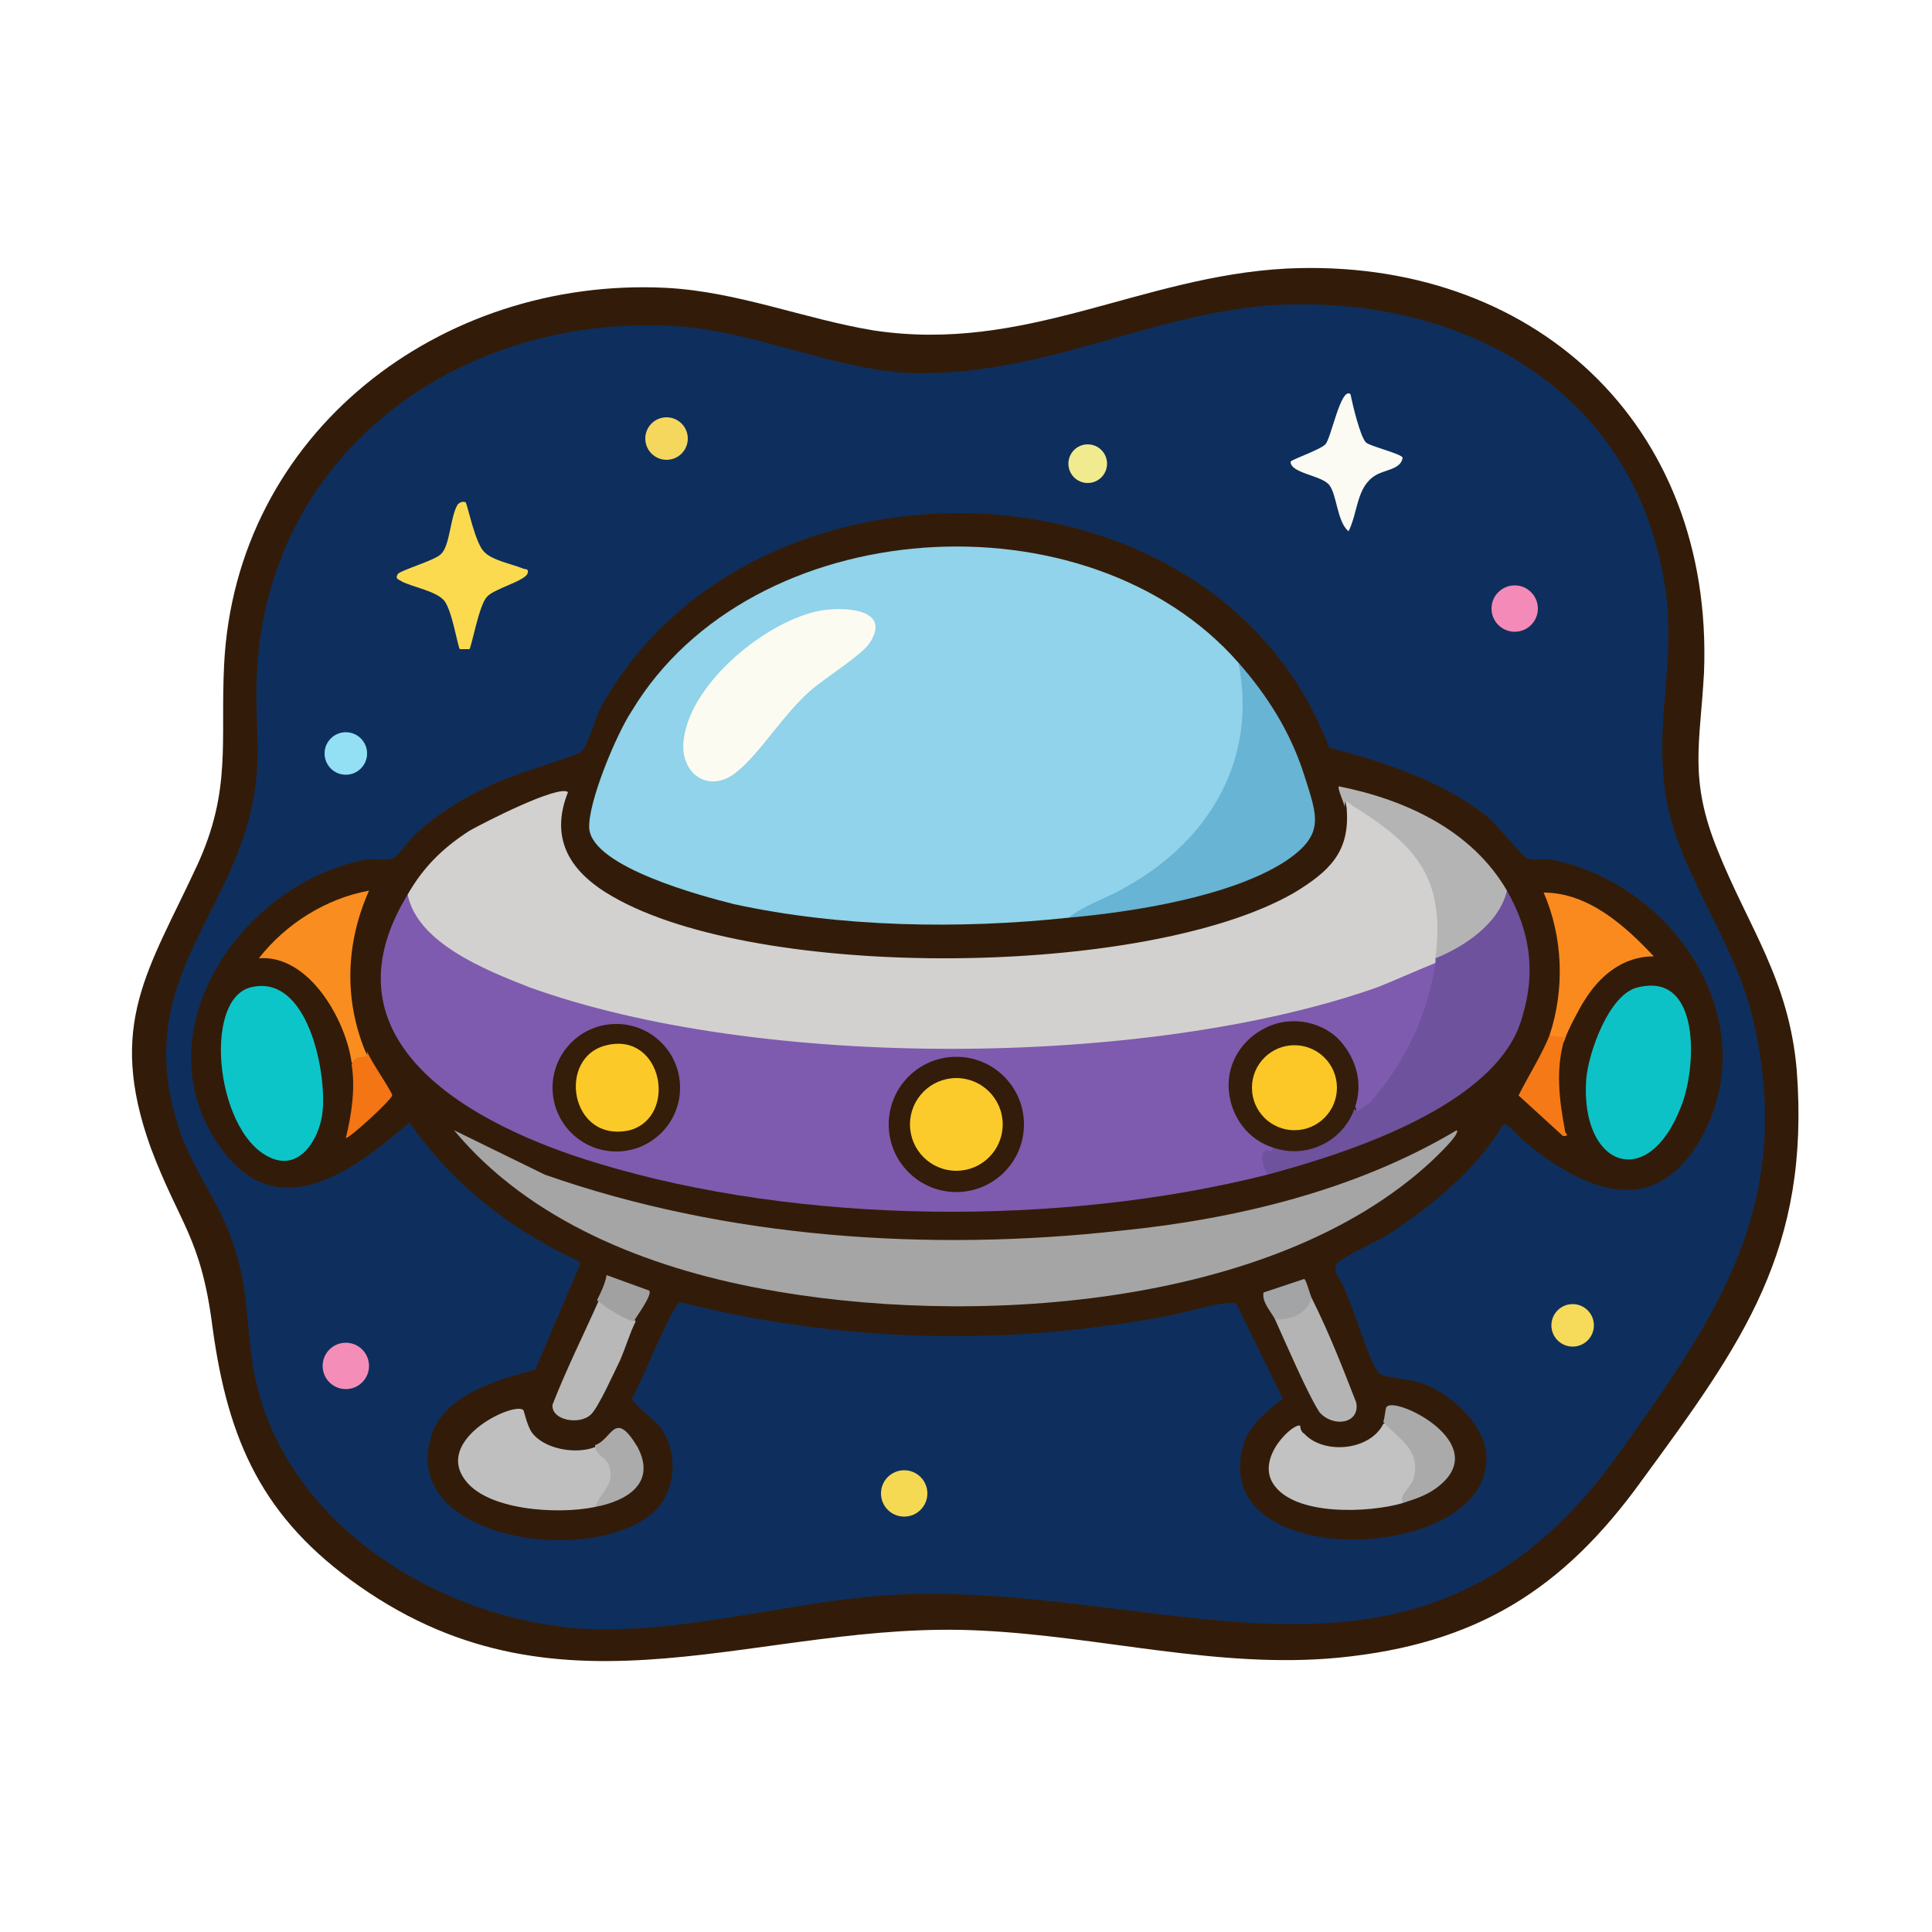
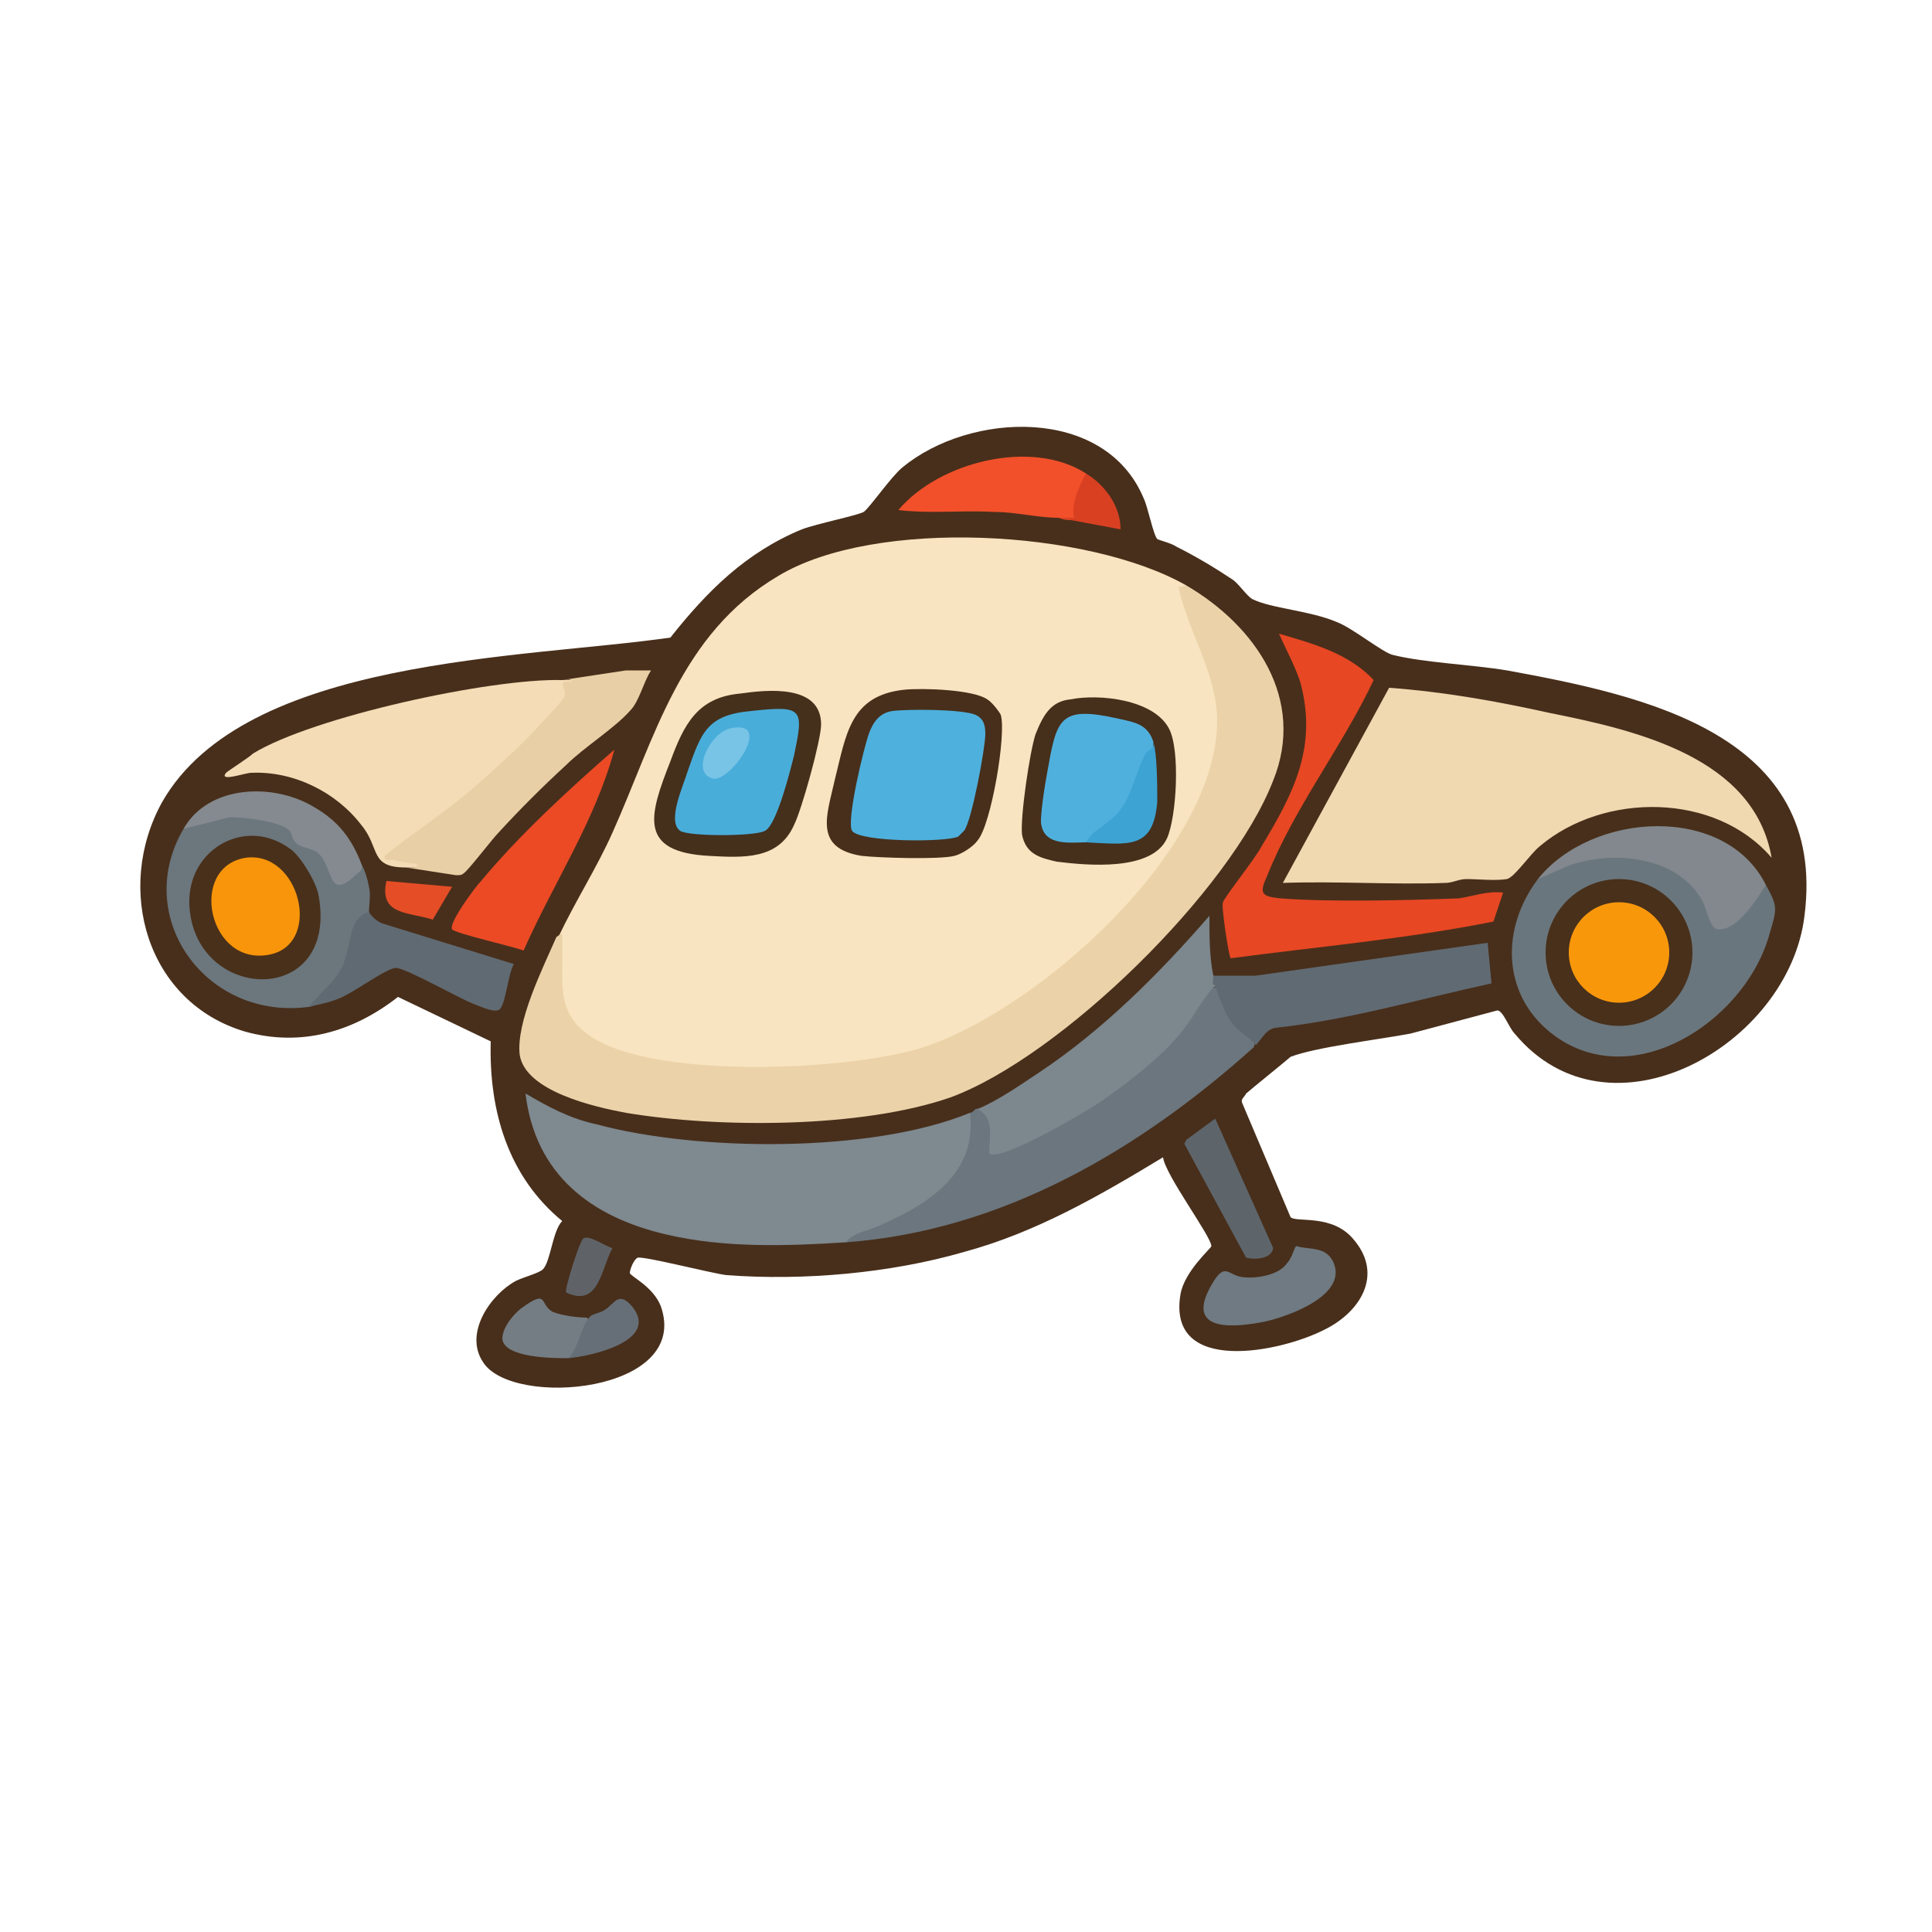
<svg xmlns="http://www.w3.org/2000/svg" viewBox="0 0 100 100">
  <g>
-     <path fill="#321C09" d="M66.6 13.9c12.7-.6 22.1 8 21.6 20.9c-.2 3.7-.8 5.5 .7 9.2c1.6 4 3.7 6.7 4.1 11.4c.7 9.3-2.8 14.1-8 21.2c-4.1 5.7-8.6 8.5-15.7 9.2c-6.2 .6-12.3-1.1-18.5-1.4c-11.4-.6-21.5 5.2-32.2-2.3c-5-3.5-6.8-7.5-7.6-13.4c-.6-4.7-1.7-5.3-3.2-9.3c-2.3-6.4-.1-9.2 2.4-14.6c1.8-3.9 1.2-6.4 1.4-10.4c.6-12 11.2-20.1 22.9-19.5c3.7 .2 7.1 1.6 10.7 2.2C53.1 18.3 59 14.3 66.6 13.9z" />
-     <path fill="#0E2F5D" d="M65.8 15.8c9.9-.6 18.9 4.4 20.4 14.7c.5 3.4-.4 6.4-.1 9.7c.3 4.4 3.5 8 4.6 12.4c2.3 9.7-1.8 15.5-7.1 22.9c-10 13.7-22.3 6.8-36.1 7c-5.9 .1-11.5 2.1-17.4 1.8c-7.1-.5-14.7-5-16.7-12.2c-.7-2.4-.4-4.9-1.2-7.3c-.6-2.2-2-3.9-2.8-6c-3-8.4 3.4-11.6 3.9-18.9c.1-1.7-.1-3.4 0-5.1c.6-11.6 10.8-18.7 21.9-17.9c3.9 .3 7.7 2.1 11.6 2.4C53.8 19.6 59.2 16.3 65.8 15.8z" />
-     <path fill="#321C09" d="M68.8 38.7c2.7 .7 5.8 1.7 8.1 3.5c.5 .4 1.9 2.1 2.1 2.2c.4 .2 .9 0 1.3 .1c6.3 1.2 11.2 8.4 7.7 14.5c-2.5 4.3-6.2 2.5-9.2 0c-.2-.2-.8-.9-1-.8c-1.4 2.4-3.8 4.3-6.1 5.8c-.4 .2-2.4 1.2-2.5 1.4c-.1 .2-.1 .4 0 .6c.7 .9 1.6 4.5 2.2 5.1c.2 .2 1.7 .3 2.2 .5c1.4 .5 3 1.9 3.3 3.4c.9 5.9-14.2 6.6-12.6 0c.2-1.1 1.3-2 2.1-2.6l-2.4-4.9c-.2-.3-2.9 .5-3.5 .6c-8.4 1.6-17 1.4-25.3-.7c-.4 .1-2.1 4.4-2.5 5c0 .2 1.2 1.1 1.5 1.5c.9 1.3 .8 3.1-.2 4.2c-3 3.1-13.3 1.7-11.7-3.7c.6-2.2 3.5-3 5.4-3.5l2.3-5.4l0-.2c-3.5-1.6-6.6-4-8.8-7.2c-2.6 2.2-6.4 5.3-9.4 1.8c-4.9-5.9 .4-14.1 7.1-15.4c.5-.1 1.1 .1 1.5-.1c.2-.1 .9-1.1 1.3-1.4c1.2-1.1 3-2.1 4.5-2.7c.7-.3 3.7-1.2 3.9-1.4c.3-.3 .7-1.6 .9-2.1C38.6 22.6 62.9 23.1 68.8 38.7z" />
-     <path fill="#FBDA50" d="M24.1 26c.1 .1 .5 2.2 1 2.6c.4 .4 1.4 .6 1.9 .8c.2 .1 .4 0 .3 .3c-.2 .4-1.8 .8-2.1 1.2c-.4 .4-.8 2.6-.9 2.7c0 0-.5 0-.5 0c-.1-.1-.4-2-.8-2.5c-.4-.5-1.6-.7-2.2-1c-.1-.1-.4-.1-.2-.4c.2-.2 1.9-.7 2.2-1c.5-.4 .5-2 .9-2.6C23.7 26.1 23.9 25.9 24.1 26z" />
-     <path fill="#FBFAF3" d="M69.9 20.4c.1 .5 .5 2.2 .8 2.5c.2 .2 1.9 .6 1.9 .8c-.1 .6-.9 .6-1.4 .9c-1 .6-.9 1.9-1.4 2.9c-.6-.5-.6-1.9-1-2.4c-.4-.5-2-.6-2-1.2c0-.1 1.5-.6 1.8-.9C68.9 22.7 69.4 20 69.9 20.4z" />
-     <circle fill="#F48AB7" cx="78.4" cy="31.5" r="1.2" />
-     <circle fill="#F48EB9" cx="17.9" cy="70.7" r="1.2" />
-     <circle fill="#F6D953" cx="46.8" cy="77.3" r="1.2" />
-     <circle fill="#F6D75D" cx="34.5" cy="22.7" r="1.1" />
-     <circle fill="#F6DA5A" cx="81.4" cy="68.6" r="1.1" />
-     <circle fill="#93E0F5" cx="17.9" cy="39" r="1.1" />
-     <circle fill="#F1EB8F" cx="56.3" cy="24" r="1" />
-     <path fill="#90D3EA" d="M64.1 34.3c.7 1.1 .6 2.4 .4 3.6C63.9 42.7 59.8 46.3 55.3 47.5c-5.6 .6-11.8 .5-17.3-.7c-1.6-.4-7.3-1.9-7.5-3.9c-.1-1.3 1.4-4.9 2.2-6.1C38.9 26.5 56.3 25.4 64.1 34.3z" />
-     <path fill="#7E5BAE" d="M74.3 49.8c.1 .1 .1 .2 .2 .3c.5 1.3-2.9 7.8-4.2 7.7c-.1 0-.2-.2-.1-.4c-.2-.3-.2-.7-.1-1.3c-1.4-6.5-9.8-.7-4.2 2.9l.1 .4c.3 .2 .1 .5-.3 .5c.2 .4 .1 .7-.1 .9c-10.7 2.7-24.2 2.6-34.7-.6C24.6 58.3 16.4 54 21.1 46.3c.3 .1 .6 .4 .7 .9c2.3 3.4 9.9 5 13.6 5.6c12.3 2.2 26.7 1.6 38.4-3.1L74.3 49.8z" />
-     <path fill="#D2D1D0" d="M21.1 46.3c.8-1.4 1.8-2.4 3.2-3.3c.7-.4 4.6-2.4 5.1-2c-1 2.5 .2 4.2 2.3 5.4c7.6 4.4 27.7 4.2 35.3-.2C68.8 45.1 69.9 44.1 69.7 41.8c-.1-.5-.1-.6 .2-.6c1.9 1.1 3.9 2.6 4.6 4.8c.3 1 .6 2.8-.1 3.6c.1 0 .1 .1 0 .2c-1 .4-2.1 .9-3.1 1.3c-11.9 4.2-32 4.3-43.9 0C25.1 50.2 21.6 48.8 21.1 46.3z" />
-     <path fill="#A6A5A5" d="M75.4 58.5c.2 .2-1.1 1.4-1.3 1.6c-8.3 7.7-24.1 8.6-34.7 6.6c-5.9-1.1-12-3.5-15.9-8.2l4.7 2.3c9.4 3.3 19.9 4 29.8 2.9C64 63.1 70.2 61.6 75.4 58.5z" />
-     <path fill="#6E529E" d="M65.6 60.8c-.3-.5-.5-1.5 .2-1.2l.1-.2l.3-.2c1.4 .4 2.9-.3 3.5-1.7l.4-.1c.1 .3 .7-.3 .8-.3C72.7 55 73.9 52.6 74.3 49.8c0-.1 0-.1 0-.2l.2-.4c1.3-.6 2.6-1.5 3.1-2.9L78 46.1c1.2 2.1 1.5 4.2 .8 6.5C77.6 57.2 69.7 59.7 65.6 60.8z" />
-     <path fill="#67B4D4" d="M55.3 47.5c.9-.7 2-1 3-1.6C62.6 43.5 65.1 39.3 64.1 34.3c1.5 1.7 2.7 3.6 3.4 5.8c.7 2.2 1.1 3.1-1 4.5C63.7 46.4 58.7 47.2 55.3 47.5z" />
-     <path fill="#0DC2C6" d="M84.8 51.1c3.3-.8 3 4.3 2.2 6.2c-1.7 4.4-5.2 3.1-4.9-1.4C82.2 54.5 83.3 51.4 84.8 51.1z" />
-     <path fill="#0CC5C9" d="M13 51.1c2.9-.7 3.9 4.3 3.7 6.4c-.1 1.2-1 3-2.5 2.5C11.2 59 10.4 51.7 13 51.1z" />
-     <path fill="#C0BFC0" d="M30.8 78c-1.9 .4-5.7 .2-6.8-1.5c-1.4-2.1 2.7-4 3.1-3.5c0 0 .2 .8 .4 1.1c.6 .9 2.3 1.2 3.3 .8C32.3 75.4 32.2 77.2 30.8 78z" />
-     <path fill="#B4B4B4" d="M78 46.1c-.4 1.7-2.2 2.9-3.7 3.5c.5-4.1-.9-5.8-4.3-7.9c-.3-.2-.4-.4-.4 .1c0-.2-.4-1-.3-1.1C72.8 41.4 76.2 43 78 46.1z" />
-     <path fill="#C2C2C2" d="M72.6 77.8c-1.7 .5-5.6 .7-6.7-1c-.9-1.4 1.1-3.2 1.4-3c0 0 0 .3 .2 .4C68.5 75.3 70.9 75.1 71.6 73.7c.4-.2 1.4 .9 1.6 1.3C73.9 76 73.4 77.1 72.6 77.8z" />
-     <path fill="#FA8D20" d="M18.2 55c-.3-2.2-2.2-5.6-4.8-5.4c1.4-1.8 3.5-3.1 5.7-3.5c-1.2 2.7-1.3 5.6-.2 8.3C19.3 55.1 18.7 55.1 18.2 55z" />
-     <path fill="#FA8A1E" d="M80.2 53.6c.8-2.4 .7-5.1-.3-7.4c2.3 0 4.2 1.7 5.7 3.3c-1.6 0-2.8 1-3.6 2.3c-.2 .3-.9 1.6-1 2C80.9 54.2 80.2 54.1 80.2 53.6z" />
-     <path fill="#B8B8B8" d="M32.9 68.4c-.3 .6-.5 1.3-.8 2c-.3 .6-1.1 2.4-1.5 2.8c-.6 .6-2.1 .3-2-.5c.7-1.8 1.6-3.6 2.4-5.4C31.5 67.2 32.6 67.9 32.9 68.4z" />
-     <path fill="#B5B4B5" d="M66 68.3c.1-.3 .5-.4 .9-.5c.3-.3 .7-.5 1-.6c.9 1.8 1.6 3.6 2.3 5.4c.2 1.1-1.2 1.3-1.9 .5C67.7 72.2 66.5 69.4 66 68.3z" />
-     <path fill="#AAAAAA" d="M72.6 77.8c-.2-.5 .5-.8 .6-1.4c.3-1.4-.8-1.9-1.6-2.8c.1-.3 .1-.8 .2-.8c.5-.5 5.4 1.9 2.7 4.1C73.9 77.4 73.2 77.6 72.6 77.8z" />
-     <path fill="#F57A17" d="M81 53.7c-.5 1.6-.3 3.2 0 4.8c0 .2 .3 .3-.1 .3l-2.3-2.1c.5-1 1.2-2.1 1.6-3.1L81 53.7z" />
-     <path fill="#ACABAB" d="M30.8 78c.3-.8 1.1-1.2 .7-2.2c-.2-.4-.7-.5-.7-1c.9-.3 1-1.9 2.2 .1C34 76.8 32.4 77.7 30.8 78z" />
-     <path fill="#F37514" d="M19 54.4c.1 .4 1.3 2.1 1.3 2.3c-.1 .3-2.3 2.3-2.4 2.2c.3-1.2 .5-2.6 .3-3.8C18.4 54.4 19.1 55 19 54.4z" />
-     <path fill="#A1A1A2" d="M30.9 67.3c.2-.4 .4-.8 .5-1.3l2.2 .8c.2 .2-.7 1.4-.8 1.6C32.2 68.2 31.5 67.8 30.9 67.3z" />
-     <path fill="#A3A4A5" d="M66 68.3c-.2-.4-.7-.9-.6-1.4l2.1-.7c.1 0 .3 .8 .4 1C67.6 68 66.9 68.3 66 68.3z" />
-     <path fill="#FCFBF2" d="M42.5 31.6c1.2-.2 3.7-.1 2.5 1.7c-.4 .6-2.3 1.8-3 2.4c-1.4 1.2-2.6 3.2-3.8 4.2c-1.5 1.3-3.1 .1-2.8-1.7C35.8 35.3 39.7 32.1 42.5 31.6z" />
-     <circle fill="#331C09" cx="49.5" cy="58.2" r="3.5" />
-     <path fill="#341E0B" d="M70.1 57.4c-.6 1.7-2.5 2.6-4.2 2c-1.3-.4-2.2-1.6-2.3-3s.7-2.6 1.9-3.2c1.2-.6 2.7-.4 3.7 .5C70.2 54.7 70.6 56.1 70.1 57.4z" />
-     <circle fill="#341D09" cx="31.9" cy="56.3" r="3.3" />
-     <circle fill="#FBCB2C" cx="49.5" cy="58.2" r="2.4" />
-     <circle fill="#FBC827" cx="67" cy="56.3" r="2.2" />
-     <path fill="#FBC928" d="M31.4 54.1c2.9-.7 3.7 3.7 1.2 4.4C29.5 59.2 28.8 54.7 31.4 54.1z" />
+     <path fill="#482F1B" d="M60.2 59.9c-3.3 2-6.6 3.9-10.3 4.9c-3.8 1.1-8.3 1.5-12.3 1.2c-.8-.1-4.3-1-4.6-.9c-.2 .1-.4 .6-.4 .8c.1 .2 1.2 .7 1.6 1.7c1.6 4.5-7.7 5.3-9.2 2.9c-1-1.5 .4-3.5 1.7-4.2c.4-.2 1.2-.4 1.4-.6c.4-.4 .5-2 1-2.5c-2.8-2.3-3.8-5.7-3.7-9.3l-4.8-2.3c-2.3 1.8-5 2.6-7.9 1.8c-5.1-1.5-6.8-7.4-4.3-11.9c4.3-7.5 18.7-7.4 26.3-8.5c1.9-2.4 3.9-4.4 6.8-5.6c.8-.3 2.8-.7 3.2-.9c.3-.2 1.4-1.8 2-2.3c3.5-2.9 10.5-3.2 12.5 1.6c.2 .4 .5 1.9 .7 2.1c.2 .1 .7 .2 1 .4c1 .5 2 1.1 2.9 1.7c.3 .2 .7 .8 1 1c1 .5 3 .6 4.4 1.2c.8 .3 2.4 1.6 2.9 1.7c1.6 .4 4.1 .5 5.9 .8c7.1 1.3 16.6 3.3 15.4 12.7c-.8 6.7-10.1 12-15 6.1c-.3-.3-.6-1.2-.9-1.2c-1.5 .4-3 .8-4.5 1.2c-1.6 .3-4.9 .7-6.2 1.2c-.1 .1-2.2 1.8-2.3 1.9c-.1 .2-.3 .3-.2 .5l2.5 5.9c.3 .3 2.2-.2 3.3 1.2c1.5 1.8 .3 3.7-1.5 4.6c-2.3 1.2-8.2 2.4-7.5-1.8c.2-1.2 1.6-2.4 1.6-2.5C62.7 64 60.3 60.8 60.2 59.9z" />
+     <path fill="#F8E4C0" d="M61.4 30.3c0 .2-.1 .4 0 .5c2 4.8 2.8 7.8-.1 12.5c-3.1 5.1-9.6 10.5-15.5 11.6c-4 .7-12.4 1.2-15.7-1.3c-1.3-1-1.5-3.6-1.1-5.1c0 0 .1 .2-.1 0c.9-1.9 2-3.6 2.8-5.4c2.2-4.9 3.5-10.3 8.6-13.3C45.3 26.8 56.3 27.4 61.4 30.3z" />
+     <path fill="#EBD2A9" d="M61.4 30.3c3.6 2.1 6.2 5.9 4.5 10.1c-2.2 5.7-11 14.3-16.7 16.4c-4.6 1.6-12 1.6-16.8 .8c-1.6-.3-5.2-1.1-5.5-3C26.7 52.9 28.1 50.1 28.8 48.5c.4-.3 .3-.1 .3 .2c.1 2.2-.5 3.9 1.9 5.2c3.6 1.9 12.6 1.5 16.5 .4c6-1.8 15.5-10.2 15.5-17c0-2.4-1.5-4.6-2-6.9L61.4 30.3z" />
+     <path fill="#F0D8B1" d="M91.7 44.4c-2.9-3.4-8.7-3.4-12-.6c-.5 .4-1.3 1.6-1.7 1.7c-.6 .1-1.5 0-2.1 0c-.4 0-.7 .2-1.1 .2c-2.8 .1-5.6-.1-8.4 0l5.5-10.1c2.8 .2 5.6 .7 8.3 1.3C84.7 37.8 90.8 39.2 91.7 44.4z" />
+     <path fill="#7E8990" d="M50.2 57.6c.7 .6 .2 2.1-.2 2.8C48.8 62.6 46 63.6 43.8 64.3c-3.1 .2-6.3 .3-9.3-.4c-3.9-.9-6.8-3.1-7.3-7.3c1.2 .7 2.3 1.3 3.7 1.6C36.1 59.6 45.1 59.7 50.2 57.6z" />
+     <path fill="#F3DCB6" d="M29.1 35.2l.7 0c-.2 .4-.3 .8-.4 1.2c-2.5 3-5.6 5.5-8.8 7.9c1 0 1.9 .7 .4 .6c-1.9 0-1.3-1-2.3-2.2c-1.3-1.7-3.5-2.8-5.7-2.7c-.3 0-1.7 .5-1.3 0c.1-.1 1.2-.8 1.4-1C16.2 37.1 25.4 35.1 29.1 35.2z" />
+     <path fill="#6B767E" d="M64.9 54.2c-5.9 5.3-13 9.5-21.1 10.1c.3-.5 1.2-.6 1.8-.9C48.1 62.3 50.6 60.7 50.2 57.6c.1 0 .2-.1 .3-.2c1-.2 1 1.2 .9 2c4.2-1.4 8.5-4.3 10.9-8.2L62.8 51.1l.3 0c.3 1.2 1 1.9 1.9 2.7L64.9 54.2z" />
+     <path fill="#E74723" d="M77.8 46.2l-.5 1.5c-4.5 .9-9.1 1.3-13.6 1.9c-.1-.1-.5-2.7-.4-2.9c.1-.3 1.7-2.3 2-2.9c1.7-2.8 2.9-5.2 2-8.5c-.3-.9-.7-1.6-1.1-2.5c1.7 .5 3.6 1 4.9 2.4c-1.6 3.4-4.1 6.6-5.5 10.1c-.4 .9-.4 1.1 .7 1.2c2.6 .2 6.5 .1 9.2 0C76.2 46.4 77 46.1 77.8 46.2z" />
+     <path fill="#6A767D" d="M79.6 45.5c2.7-2.4 8.1-1.8 9.1 2.1c.5 .9 1.9-1.2 2.2-1.7L91.4 45.8c.6 1.1 .6 1.2 .2 2.5c-1.1 4.2-6.5 8.1-10.7 5.6C77.8 52 77.5 48.3 79.6 45.5z" />
+     <path fill="#7C878E" d="M62.8 50.5c.4 .1 .4 .5 0 .6c-.7 .8-1.1 1.7-1.8 2.5c-1 1.2-2.7 2.5-4 3.4c-.7 .5-5.3 3.2-5.8 2.7c0-.9 .3-1.8-.6-2.3c1-.4 2.3-1.3 3.2-1.9c3.3-2.2 6.2-5.1 8.8-8.1C62.6 48.5 62.6 49.5 62.8 50.5z" />
+     <path fill="#E9CFA5" d="M29.1 35.2l3.3-.5l1.3 0c-.4 .6-.6 1.6-1.1 2.1c-.8 .9-2.4 1.9-3.3 2.8c-1.2 1.1-2.4 2.3-3.5 3.5c-.3 .3-1.6 2-1.8 2.1c-.1 .1-.2 .1-.4 .1L21 44.9c.2 0 .6 .1 .6-.2c-.4 0-.9-.1-1.3-.2c-.2 0-.4 .1-.4-.2c1.5-1.2 3.2-2.3 4.7-3.6c.8-.7 1.9-1.7 2.6-2.4c.3-.3 1.9-2 2-2.2c.2-.5-.5-.9 .4-.8C29.6 35.1 29.3 35.2 29.1 35.2z" />
+     <path fill="#606A73" d="M62.8 50.5l2.2 0l12-1.7l.2 2.1c-3.7 .8-7.4 1.9-11.2 2.3c-.5 .1-.7 .6-1 .9c-.4-.5-1.1-.8-1.4-1.4c-.2-.3-.6-1.3-.7-1.7C62.7 51 62.8 50.7 62.8 50.5z" />
+     <path fill="#6B767D" d="M9.5 42.9c1.5-1.2 5.1-1.4 6.1 .5c1 .2 1.6 .9 2 2c.4-.2 .8-.5 1.1-.7c.2 .4 .3 .7 .4 1.2c.1 .4 0 .9 0 1.3c-.1 .3-.2 .6-.5 .9C18.4 49.7 17.7 51.4 16.1 52.1C10.7 52.9 6.8 47.5 9.5 42.9z" />
+     <path fill="#EB4A25" d="M27.1 49.2c-.5-.2-3.6-.9-3.7-1.1c-.2-.3 1.2-2.2 1.5-2.5c2-2.4 4.5-4.7 6.9-6.8C30.8 42.5 28.7 45.6 27.1 49.2z" />
+     <path fill="#82888D" d="M91.4 45.8c-.5 .8-1.5 2.4-2.5 2.3c-.4 0-.6-1.2-.8-1.5c-1.3-2.3-4.6-2.6-6.9-1.8L79.6 45.5C82.4 42 89.3 41.6 91.4 45.8z" />
+     <path fill="#606A72" d="M19.1 47.2c.1 .2 .4 .5 .7 .6l6.8 2.1c-.3 .5-.4 1.9-.7 2.3c-.2 .3-1-.1-1.3-.2c-.8-.3-3.6-1.9-4.1-1.9c-.5 0-2.2 1.3-3 1.6c-.5 .2-1 .3-1.5 .4c.7-.9 1.6-1.4 1.9-2.6C18.2 48.6 18.1 47.5 19.1 47.2z" />
+     <path fill="#F1502A" d="M54.8 26.8c-1.1 0-2.2-.3-3.3-.3c-1.7-.1-3.3 .1-5-.1C48.6 23.9 53.4 22.7 56.2 24.5c.2 .3 .1 .8-.2 1.4C56 26.8 55.6 27.1 54.8 26.8z" />
+     <path fill="#6F7A82" d="M67.1 64.5c.7 .2 1.5 0 1.9 .8c.8 1.7-2.2 2.8-3.5 3.1c-1.5 .3-4.1 .6-2.9-1.7c.8-1.5 .9-.7 1.7-.6c.7 .1 1.9-.1 2.3-.7C66.9 65.1 67 64.5 67.1 64.5z" />
+     <path fill="#848A8F" d="M18.7 44.7c.1 .4-.1 .4-.3 .6c-1.5 1.4-1.1-.5-2-1.2c-.3-.2-.7-.2-1-.4c-.3-.2-.3-.6-.4-.7c-.5-.5-2.4-.7-3.1-.7L9.5 42.9c1.3-2.3 4.7-2.4 6.8-1.1C17.5 42.5 18.2 43.4 18.7 44.7z" />
+     <path fill="#5D656B" d="M64.5 65.1l-3.2-5.9l.1-.2l1.5-1.1l3 6.7C65.8 65.2 64.9 65.2 64.5 65.1z" />
+     <path fill="#747D84" d="M29.4 70.3c-.7 0-3.3 0-3.4-1c0-.6 .6-1.3 1-1.6c1.4-1 .9-.2 1.6 .2c.5 .2 1.3 .3 1.8 .3C30.7 68.8 30.2 70.1 29.4 70.3z" />
+     <path fill="#666F78" d="M29.4 70.3c.5-.4 .7-1.7 1.1-2.1c.1-.2 .5-.2 .8-.4c.5-.3 .7-1 1.4-.2C34.2 69.4 30.6 70.2 29.4 70.3z" />
+     <path fill="#D94022" d="M56.2 24.5c1 .6 1.8 1.7 1.8 2.9L54.8 26.8c.3 0 .5 0 .8 0C55.4 26.1 55.9 25.1 56.2 24.5z" />
+     <path fill="#E54D27" d="M23.4 45.9l-1 1.7c-1.2-.4-2.8-.2-2.4-2L23.4 45.9z" />
+     <path fill="#5F6367" d="M29.3 66.9c-.1-.1 .7-2.7 .9-2.8c.3-.2 1.1 .4 1.5 .5C31.1 65.7 31 67.7 29.3 66.9z" />
+     <path fill="#472F1B" d="M46.8 35.7c1-.1 3.6 0 4.3 .5c.2 .1 .6 .6 .7 .8c.3 1-.5 5.7-1.2 6.5c-.2 .3-.8 .7-1.2 .8c-.8 .2-3.9 .1-4.8 0c-2.5-.4-1.8-2.1-1.4-3.9C43.8 38 44 36 46.8 35.7z" />
+     <path fill="#45301C" d="M38.3 35.9c1.4-.2 4.2-.5 4.2 1.6c0 .8-1 4.4-1.4 5.2c-.8 1.8-2.6 1.7-4.4 1.6c-3.7-.2-3.1-2.1-2-4.9C35.4 37.5 36.1 36.1 38.3 35.9z" />
+     <path fill="#462F1B" d="M55.4 36.2c1.5-.3 4.3 0 5.1 1.5c.6 1.1 .4 4.6-.1 5.7c-.8 1.7-4.1 1.4-5.7 1.2c-.9-.2-1.6-.4-1.8-1.4c-.1-.9 .4-4.3 .7-5.2C54 37 54.4 36.3 55.4 36.2z" />
+     <circle fill="#48301B" cx="83.8" cy="49.3" r="3.8" />
+     <path fill="#49301A" d="M15.1 44c.5 .4 1.3 1.7 1.4 2.4c1 5.8-6.5 5.5-6.7 .4C9.7 43.9 12.8 42.2 15.1 44z" />
+     <path fill="#4EB0DD" d="M46.2 36.8c.8-.1 3.6-.1 4.3 .2c.4 .2 .5 .5 .5 1c0 .7-.7 4.5-1.1 5c-.1 .1-.2 .2-.3 .3c-.6 .3-5.1 .3-5.5-.3c-.3-.5 .6-4.3 .9-5.1C45.2 37.4 45.5 36.9 46.2 36.8z" />
+     <path fill="#49ADDA" d="M38.9 36.8c2.7-.3 2.7-.1 2.2 2.3c-.2 .8-.9 3.6-1.5 3.9c-.5 .3-4 .3-4.4 0c-.7-.5 .2-2.4 .4-3.1C36.3 37.9 36.6 37 38.9 36.8z" />
+     <path fill="#50B0DD" d="M59.7 38.4c0 .4-.1 .7-.4 1.1C58.8 41.3 58 43 56.2 43.6c-.8 0-2.1 .2-2.3-.9c-.1-.3 .2-2.2 .3-2.7c.5-2.8 .6-3.5 3.7-2.8C58.8 37.4 59.4 37.5 59.7 38.4z" />
+     <path fill="#3DA3D3" d="M59.7 38.4c.2 .7 .2 2.3 .2 3.1c-.2 2.5-1.5 2.2-3.7 2.1c.4-.7 1.3-1 1.8-1.7c.6-.8 .8-2 1.3-2.9C59.4 38.8 59.8 38.8 59.7 38.4z" />
+     <circle fill="#F9970B" cx="83.8" cy="49.3" r="2.6" />
+     <path fill="#F8950A" d="M12.7 44.4c2.8-.4 4 4.4 1.3 5C10.8 50.1 9.7 44.9 12.7 44.4z" />
+     <path fill="#78C4E6" d="M37.8 37.7c2.3-.5 0 2.8-.9 2.6C35.7 40 36.8 37.9 37.8 37.7z" />
  </g>
</svg>
